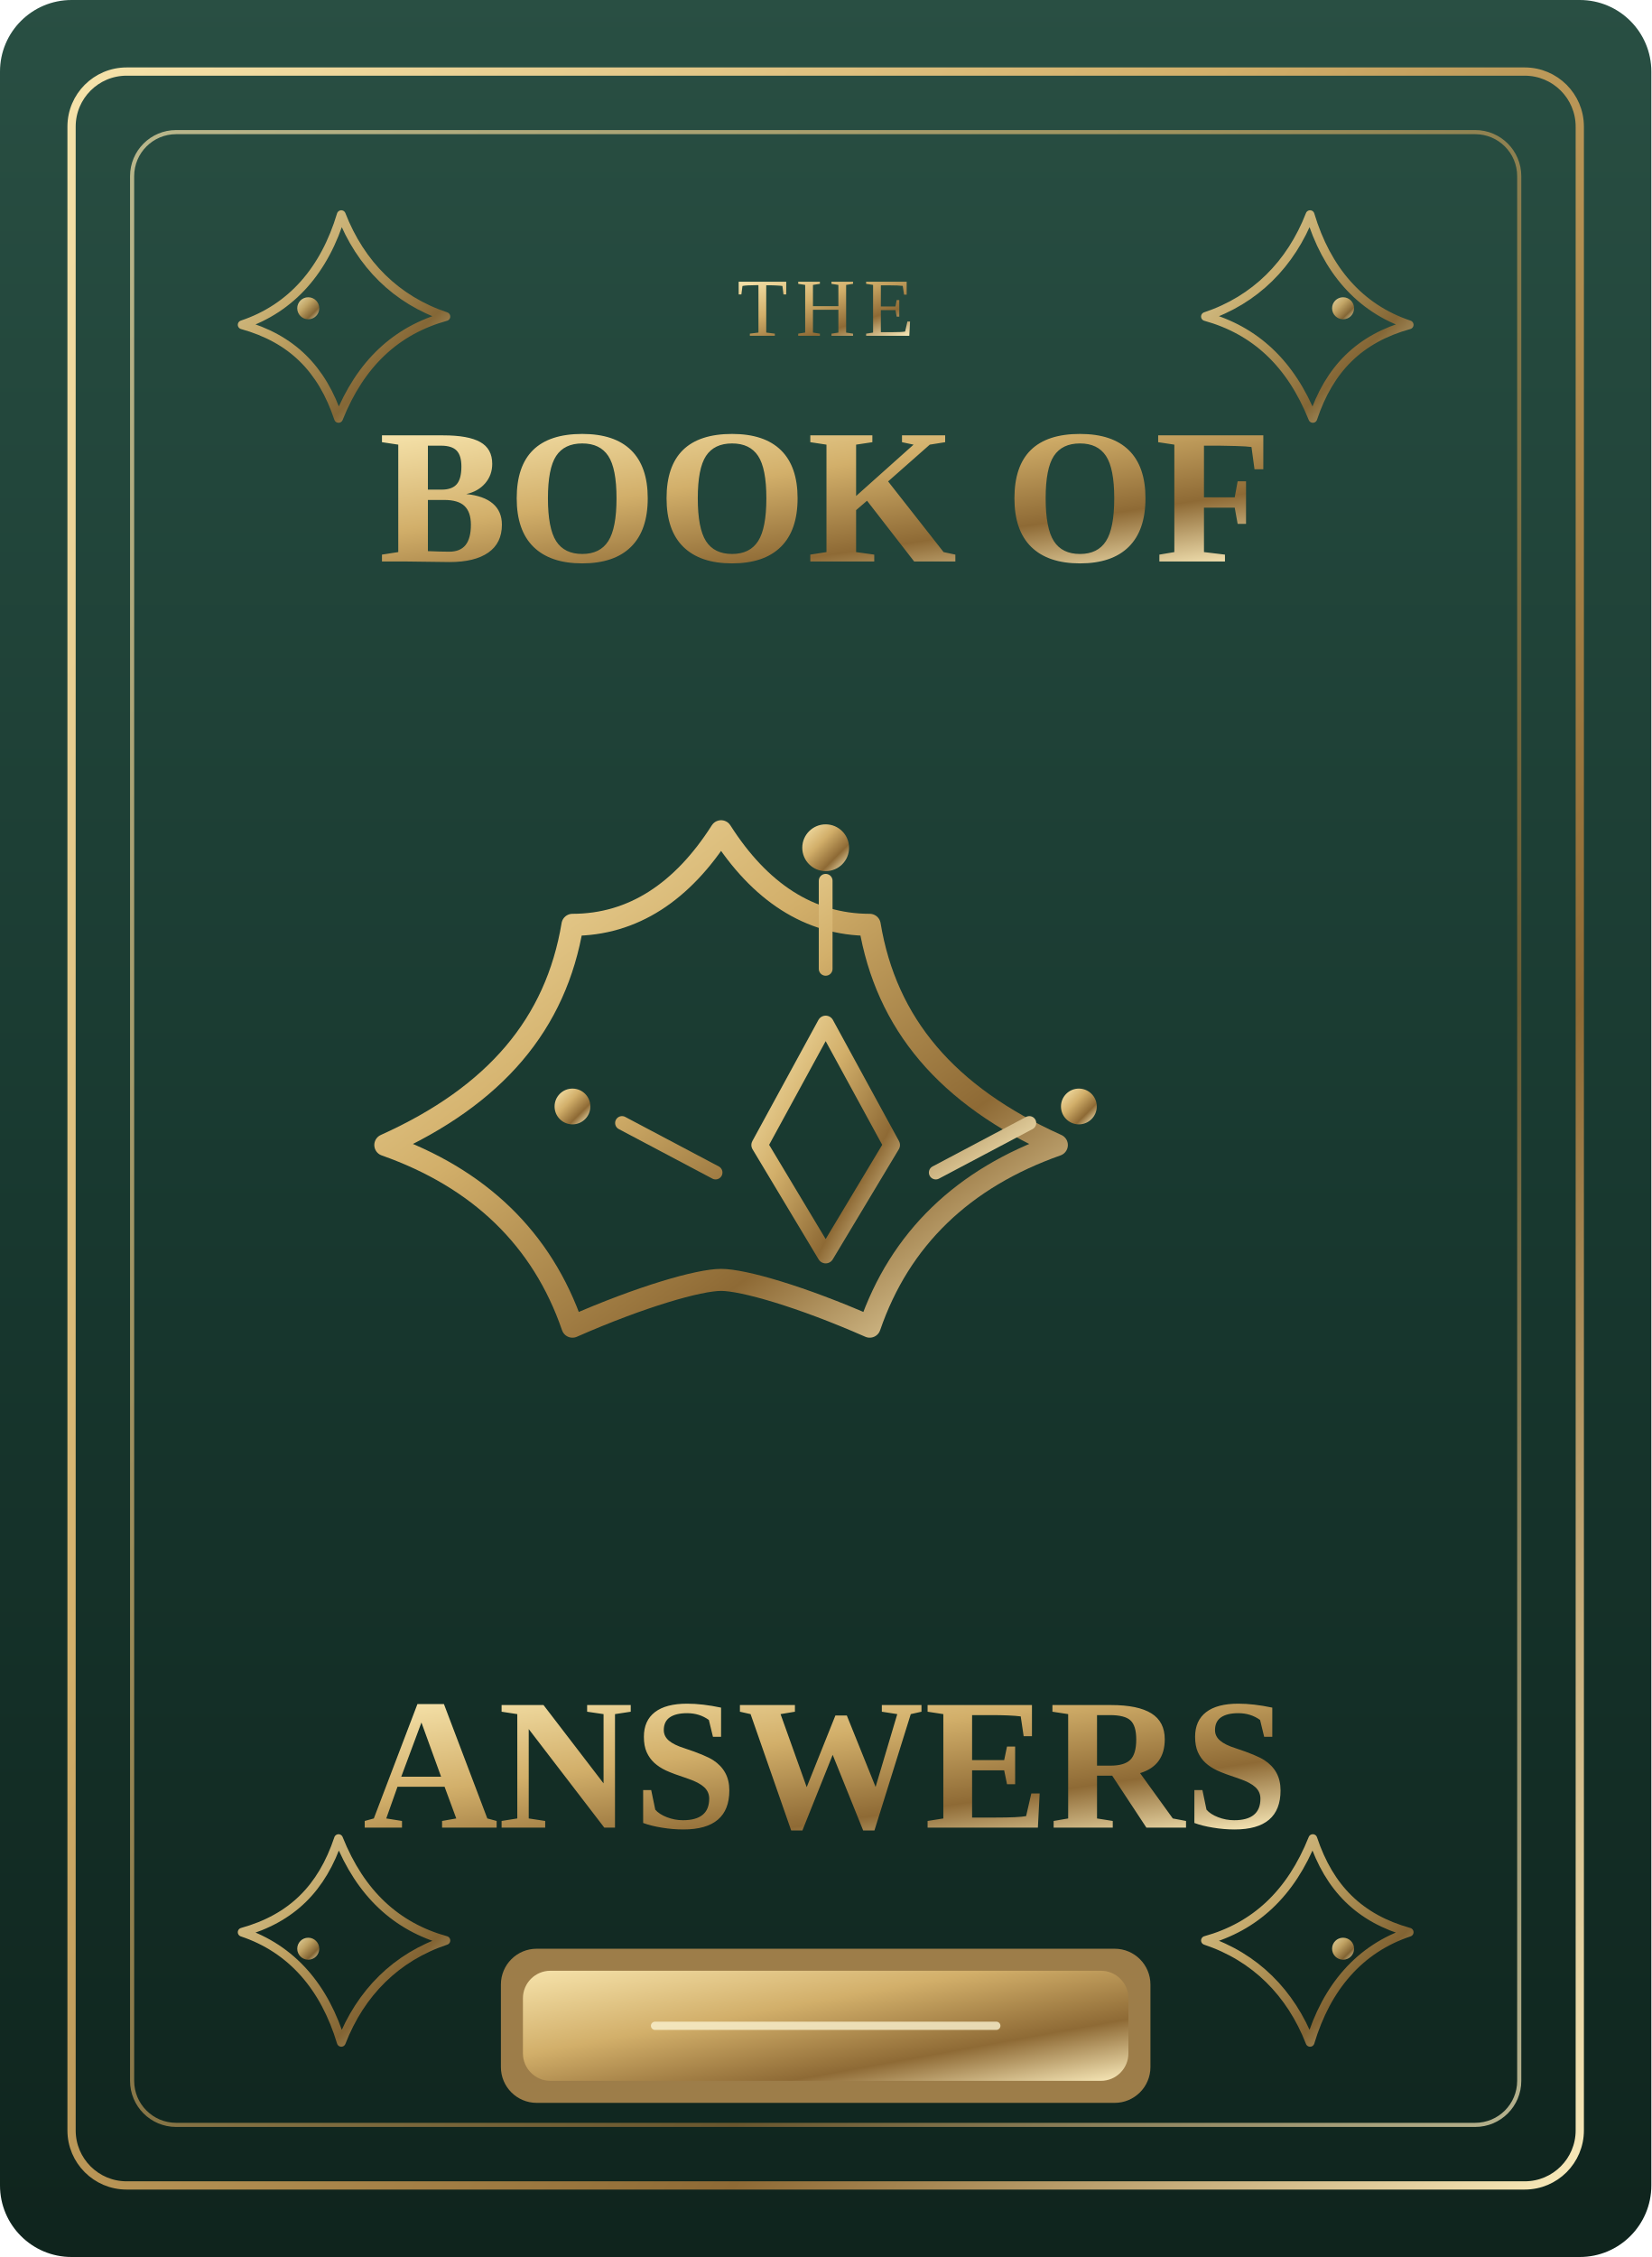
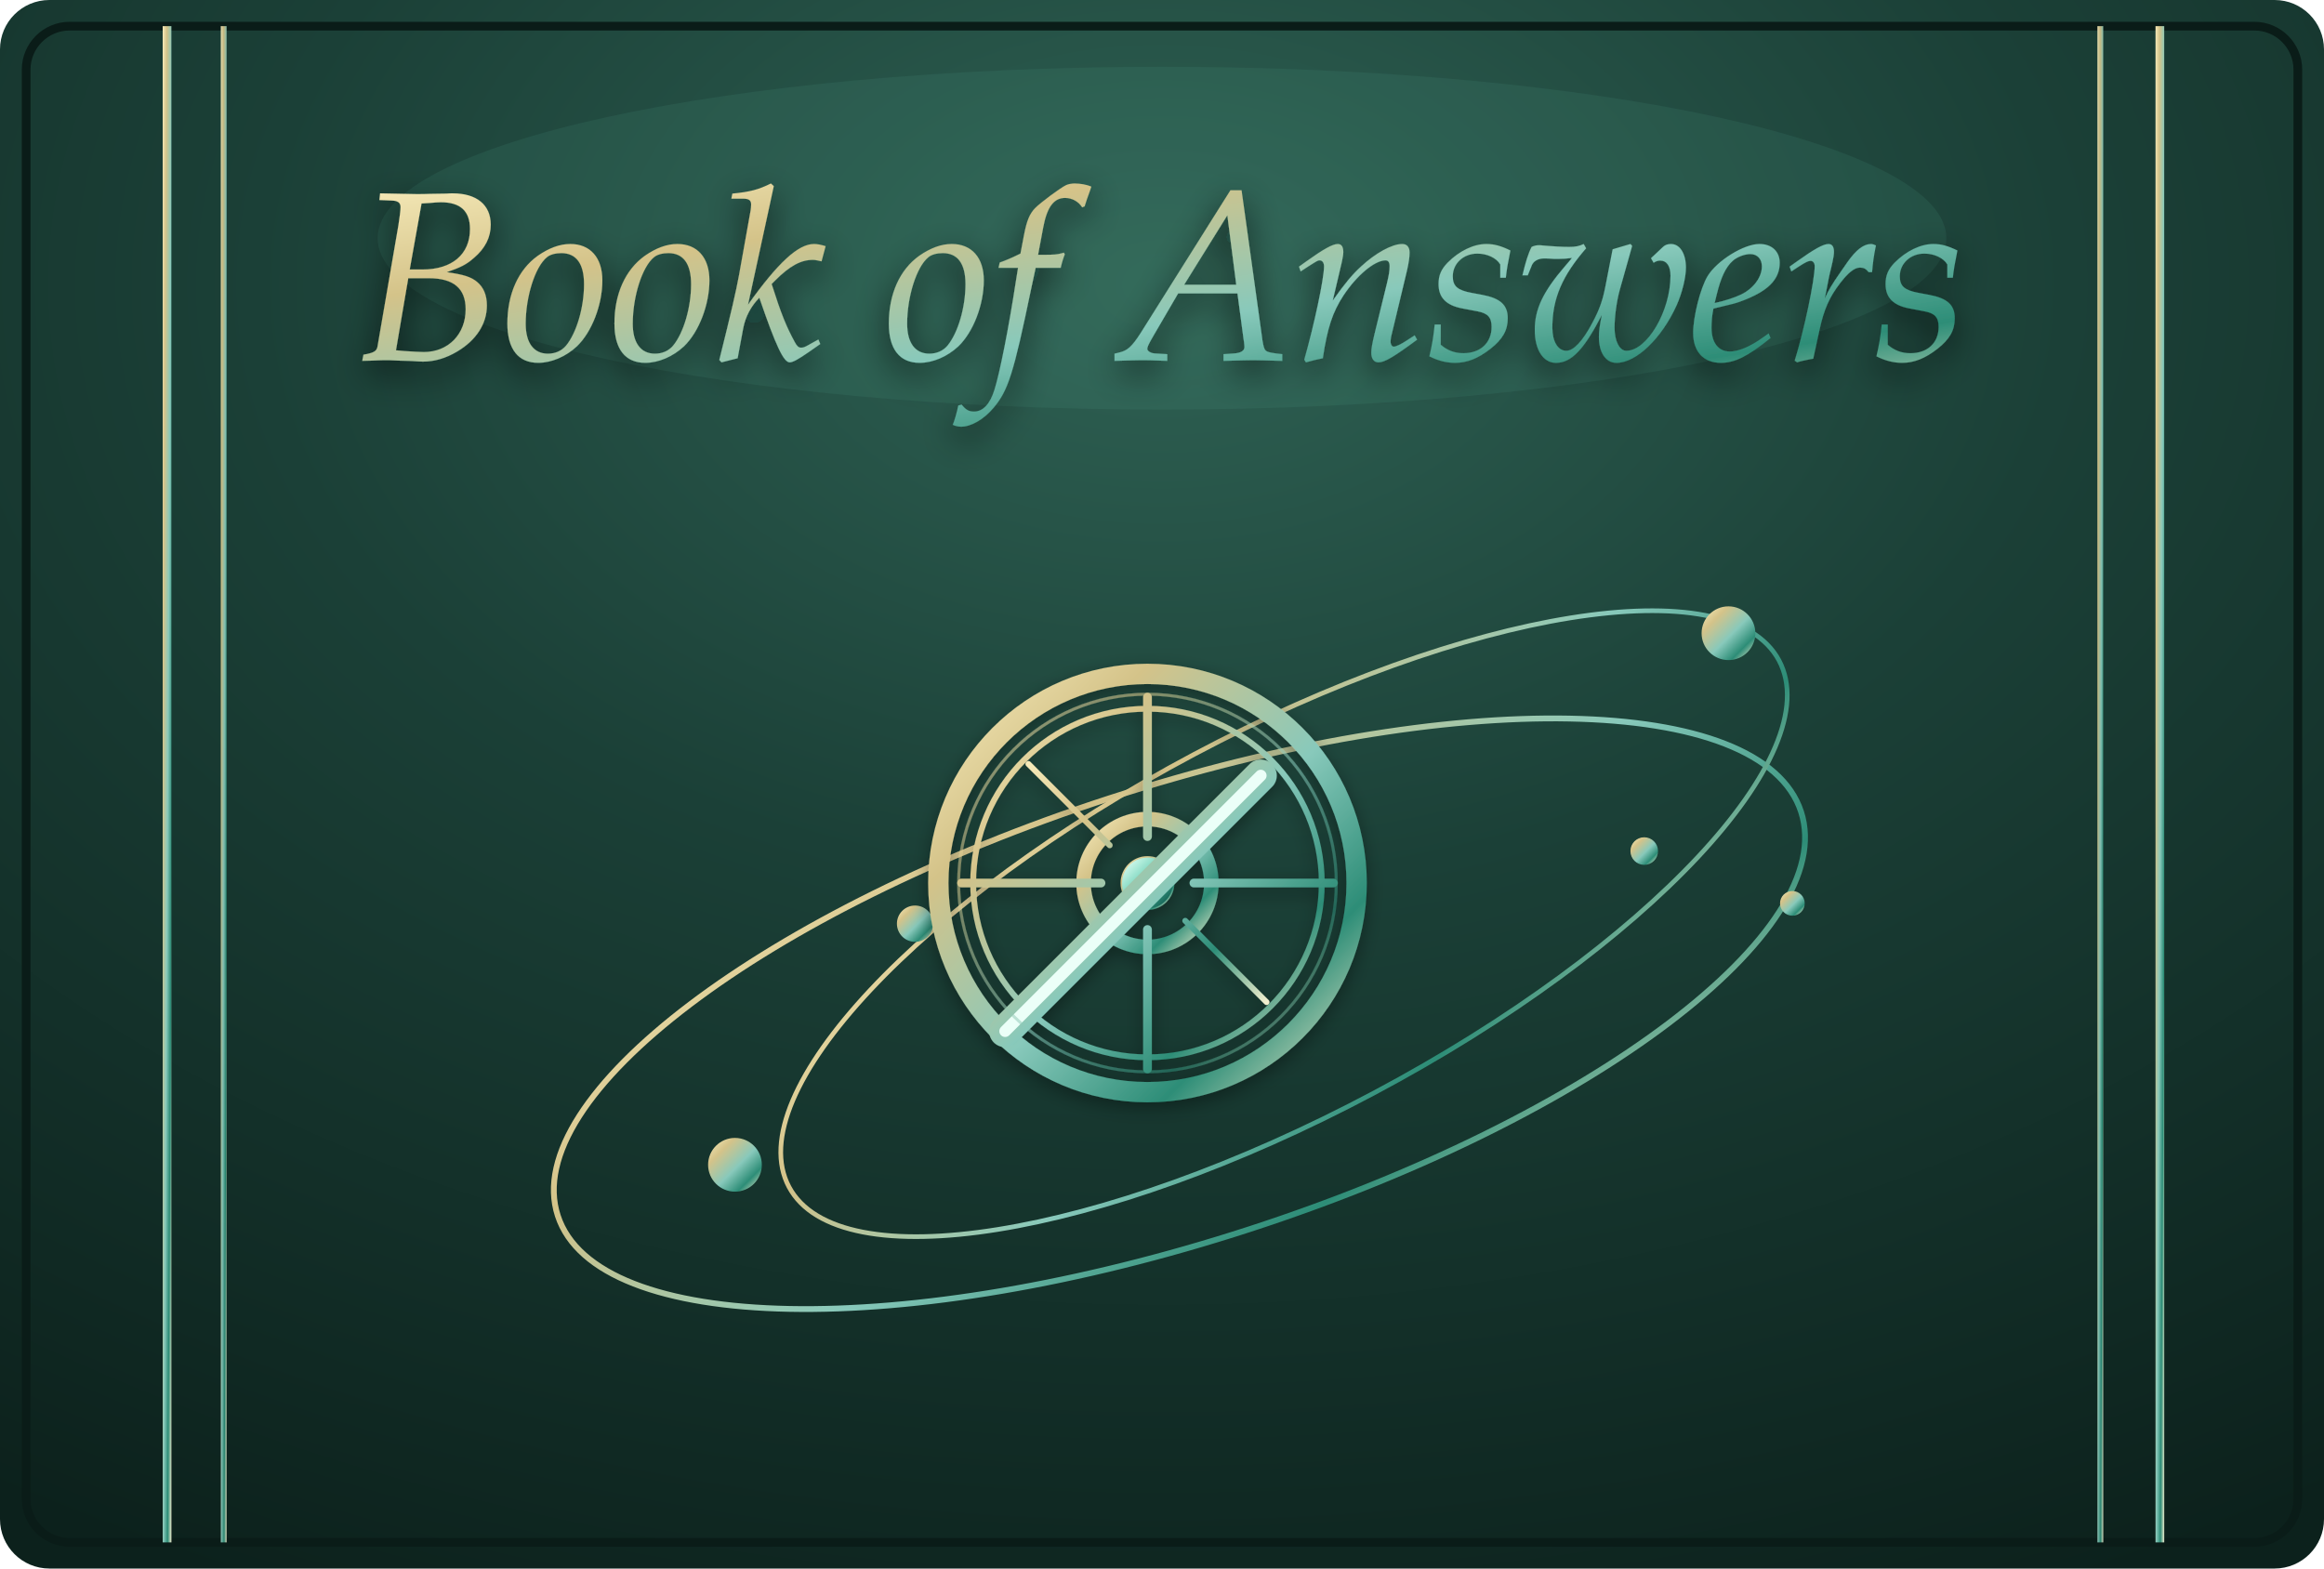
- <svg xmlns="http://www.w3.org/2000/svg" viewBox="0 0 600 820">
+ <svg xmlns="http://www.w3.org/2000/svg" viewBox="0 0 1600 1080">
  <defs>
-     <linearGradient id="coverBg" x1="0" y1="0" x2="0" y2="1">
-       <stop offset="0%" stop-color="#294f43" />
-       <stop offset="54%" stop-color="#18382f" />
-       <stop offset="100%" stop-color="#0f241d" />
+     <radialGradient id="bg" cx="50%" cy="18%" r="92%">
+       <stop offset="0%" stop-color="#2f6254" />
+       <stop offset="42%" stop-color="#1b4037" />
+       <stop offset="100%" stop-color="#0c211c" />
+     </radialGradient>
+     <linearGradient id="glass" x1="0%" y1="0%" x2="100%" y2="100%">
+       <stop offset="0%" stop-color="#effff8" />
+       <stop offset="16%" stop-color="#c6f4e6" />
+       <stop offset="38%" stop-color="#84dac3" />
+       <stop offset="62%" stop-color="#3aa287" />
+       <stop offset="84%" stop-color="#1b6b5d" />
+       <stop offset="100%" stop-color="#effff8" />
    </linearGradient>
-     <linearGradient id="gold" x1="0" y1="0" x2="1" y2="1">
-       <stop offset="0%" stop-color="#f6e3ab" />
-       <stop offset="38%" stop-color="#d2af6a" />
-       <stop offset="72%" stop-color="#8e6a35" />
-       <stop offset="100%" stop-color="#faebbb" />
+     <linearGradient id="goldGlass" x1="0%" y1="0%" x2="100%" y2="100%">
+       <stop offset="0%" stop-color="#f6eab9" />
+       <stop offset="24%" stop-color="#d4c389" />
+       <stop offset="54%" stop-color="#88c9bb" />
+       <stop offset="78%" stop-color="#2d8d77" />
+       <stop offset="100%" stop-color="#f2efcf" />
    </linearGradient>
+     <filter id="shadow" x="-20%" y="-20%" width="140%" height="140%">
+       <feDropShadow dx="0" dy="8" stdDeviation="12" flood-color="#05100d" flood-opacity=".66" />
+     </filter>
+     <filter id="softShadow" x="-20%" y="-20%" width="140%" height="140%">
+       <feDropShadow dx="0" dy="4" stdDeviation="6" flood-color="#05100d" flood-opacity=".36" />
+     </filter>
  </defs>
-   <rect width="600" height="820" rx="26" fill="url(#coverBg)" />
-   <rect x="26" y="26" width="548" height="768" rx="20" fill="none" stroke="url(#gold)" stroke-width="3" />
-   <rect x="48" y="48" width="504" height="724" rx="16" fill="none" stroke="url(#gold)" stroke-width="1.5" opacity=".7" />
-   <g fill="url(#gold)" opacity=".9">
-     <circle cx="112" cy="112" r="4" />
-     <circle cx="488" cy="112" r="4" />
-     <circle cx="112" cy="708" r="4" />
-     <circle cx="488" cy="708" r="4" />
-     <path d="M88 118c18-6 30-20 36-40 7 18 20 31 38 37-18 5-31 17-39 37-6-18-17-29-35-34z" fill="none" stroke="url(#gold)" stroke-width="3.2" stroke-linecap="round" stroke-linejoin="round" />
-     <path d="M512 118c-18-6-30-20-36-40-7 18-20 31-38 37 18 5 31 17 39 37 6-18 17-29 35-34z" fill="none" stroke="url(#gold)" stroke-width="3.2" stroke-linecap="round" stroke-linejoin="round" />
-     <path d="M88 702c18 6 30 20 36 40 7-18 20-31 38-37-18-5-31-17-39-37-6 18-17 29-35 34z" fill="none" stroke="url(#gold)" stroke-width="3.2" stroke-linecap="round" stroke-linejoin="round" />
-     <path d="M512 702c-18 6-30 20-36 40-7-18-20-31-38-37 18-5 31-17 39-37 6 18 17 29 35 34z" fill="none" stroke="url(#gold)" stroke-width="3.2" stroke-linecap="round" stroke-linejoin="round" />
+   <rect width="1600" height="1080" rx="34" fill="url(#bg)" />
+   <rect x="18" y="18" width="1564" height="1044" rx="30" fill="none" stroke="#0a1c18" stroke-width="6" />
+   <rect x="112" y="18" width="6" height="1044" fill="url(#goldGlass)" />
+   <rect x="152" y="18" width="4" height="1044" fill="url(#goldGlass)" opacity=".92" />
+   <rect x="1444" y="18" width="4" height="1044" fill="url(#goldGlass)" opacity=".92" />
+   <rect x="1484" y="18" width="6" height="1044" fill="url(#goldGlass)" />
+   <ellipse cx="800" cy="164" rx="540" ry="118" fill="#55a893" opacity=".12" />
+   <g filter="url(#shadow)">
+     <text x="800" y="248" text-anchor="middle" fill="url(#goldGlass)" font-size="166" font-style="italic" font-family="'Baskerville', 'Palatino Linotype', 'Times New Roman', serif">Book of Answers</text>
  </g>
-   <g fill="url(#gold)" font-family="Georgia, 'Times New Roman', serif" text-anchor="middle">
-     <text x="300" y="122" font-size="30" letter-spacing="3">THE</text>
-     <text x="300" y="204" font-size="70" font-weight="700">BOOK OF</text>
-   </g>
-   <g transform="translate(300 390)" fill="none" stroke="url(#gold)" stroke-linecap="round" stroke-linejoin="round">
-     <path d="M-92-54c22 0 40-12 54-34 14 22 32 34 54 34 6 36 28 62 68 80-34 12-57 34-68 66-25-11-46-17-54-17s-29 6-54 17c-11-32-34-54-68-66 40-18 62-44 68-80z" stroke-width="8" />
-     <path d="M0-18l24 44-24 40-24-40z" stroke-width="6" />
-     <path d="M0-70v32M-74 18l34 18M74 18l-34 18" stroke-width="5" />
-     <circle cx="0" cy="-82" r="8" fill="url(#gold)" />
-     <circle cx="-92" cy="12" r="6" fill="url(#gold)" />
-     <circle cx="92" cy="12" r="6" fill="url(#gold)" />
-   </g>
-   <g fill="url(#gold)" font-family="Georgia, 'Times New Roman', serif" text-anchor="middle">
-     <text x="300" y="664" font-size="68" font-weight="700">ANSWERS</text>
-   </g>
-   <g transform="translate(300 736)">
-     <rect x="-118" y="-28" width="236" height="56" rx="13" fill="#9d7d49" />
-     <rect x="-110" y="-20" width="220" height="40" rx="10" fill="url(#gold)" />
-     <path d="M-62 0h124" stroke="#fbf3d2" stroke-width="3" stroke-linecap="round" opacity=".78" />
+   <g transform="translate(800 620)" fill="none" stroke="url(#goldGlass)" stroke-linecap="round" stroke-linejoin="round">
+     <ellipse cx="12" cy="78" rx="450" ry="156" transform="rotate(-18 12 78)" stroke-width="4" />
+     <ellipse cx="84" cy="16" rx="386" ry="132" transform="rotate(-28 84 16)" stroke-width="3.2" />
+     <circle cx="-294" cy="182" r="18" fill="url(#goldGlass)" />
+     <circle cx="-170" cy="16" r="12" fill="url(#goldGlass)" />
+     <circle cx="390" cy="-184" r="18" fill="url(#goldGlass)" />
+     <circle cx="332" cy="-34" r="9" fill="url(#goldGlass)" />
+     <circle cx="434" cy="2" r="8" fill="url(#goldGlass)" />
+     <g transform="translate(-10 -12)" filter="url(#softShadow)">
+       <circle cx="0" cy="0" r="144" stroke-width="14" />
+       <circle cx="0" cy="0" r="120" stroke-width="4" />
+       <circle cx="0" cy="0" r="44" stroke-width="10" />
+       <circle cx="0" cy="0" r="18" fill="url(#glass)" />
+       <path d="M0-128v96M0 128v-96M-128 0h96M128 0h-96" stroke-width="6" />
+       <path d="M-82-82l56 56M82-82l-56 56M-82 82l56-56M82 82l-56-56" stroke-width="4" />
+       <path d="M-98 102L78-74" stroke-width="22" />
+       <path d="M-98 102L78-74" stroke="#ebfff8" stroke-width="8" />
+       <circle cx="0" cy="0" r="130" stroke-width="2" opacity=".52" />
+     </g>
  </g>
</svg>
